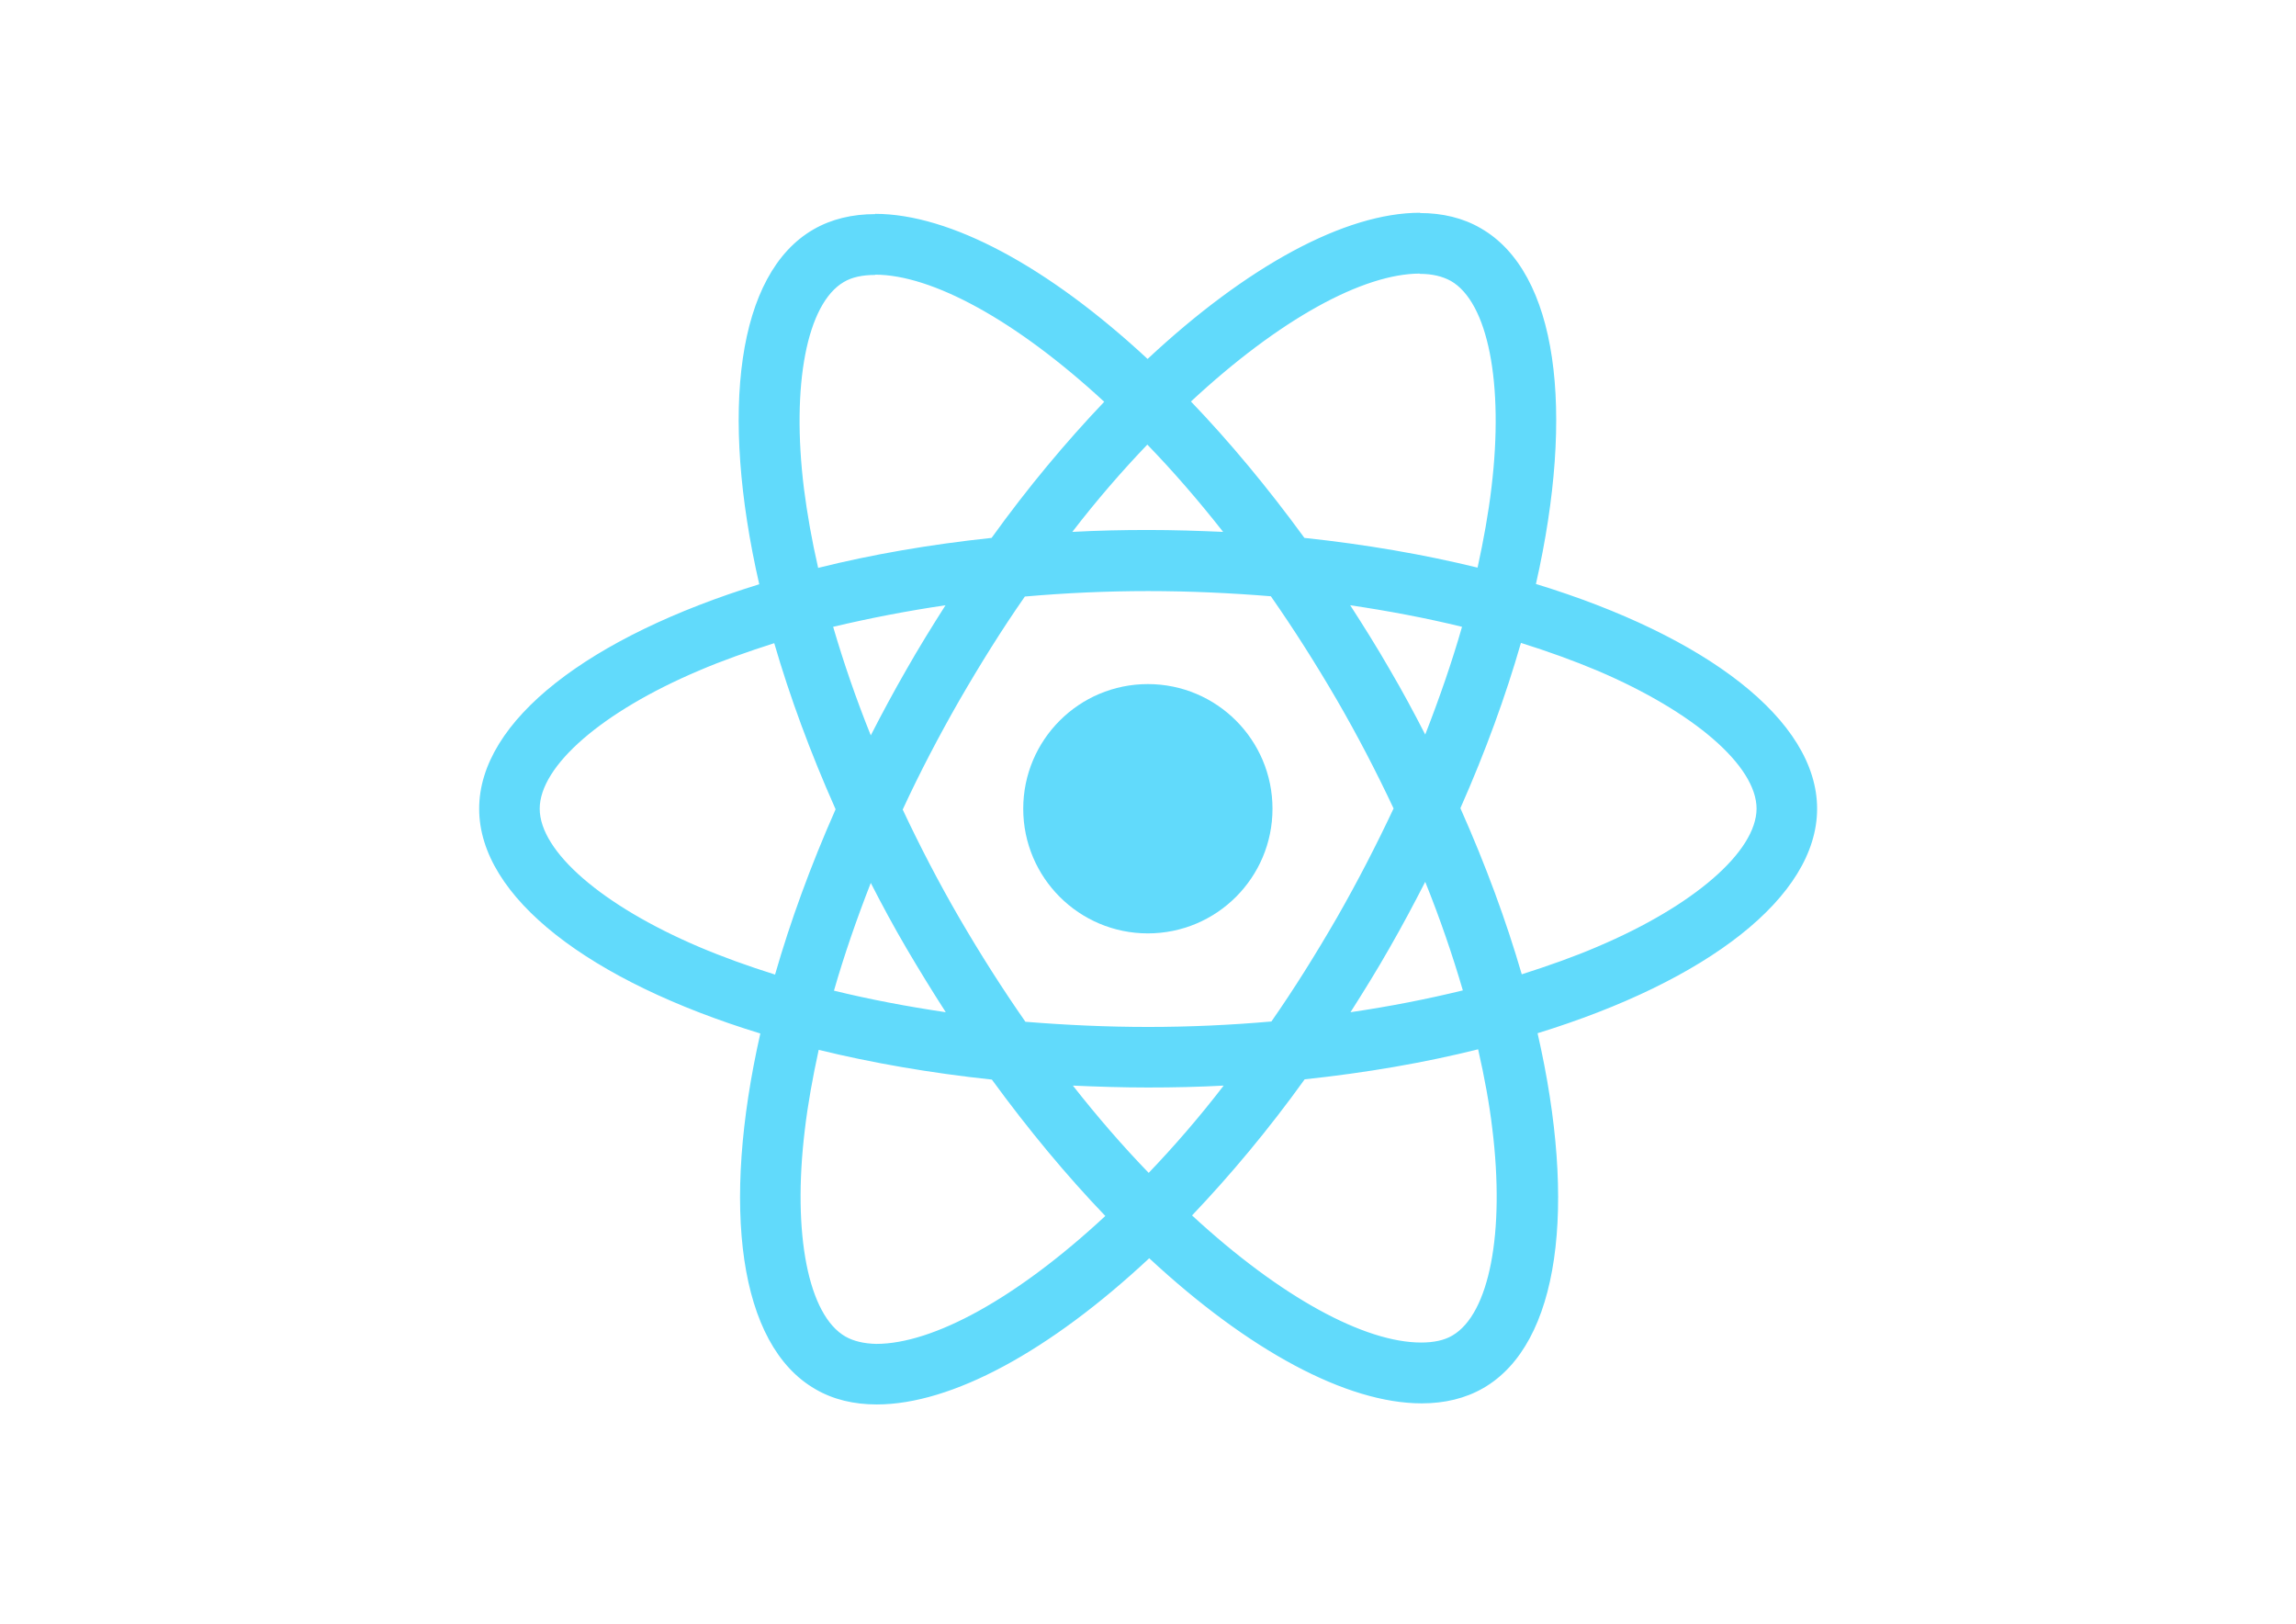
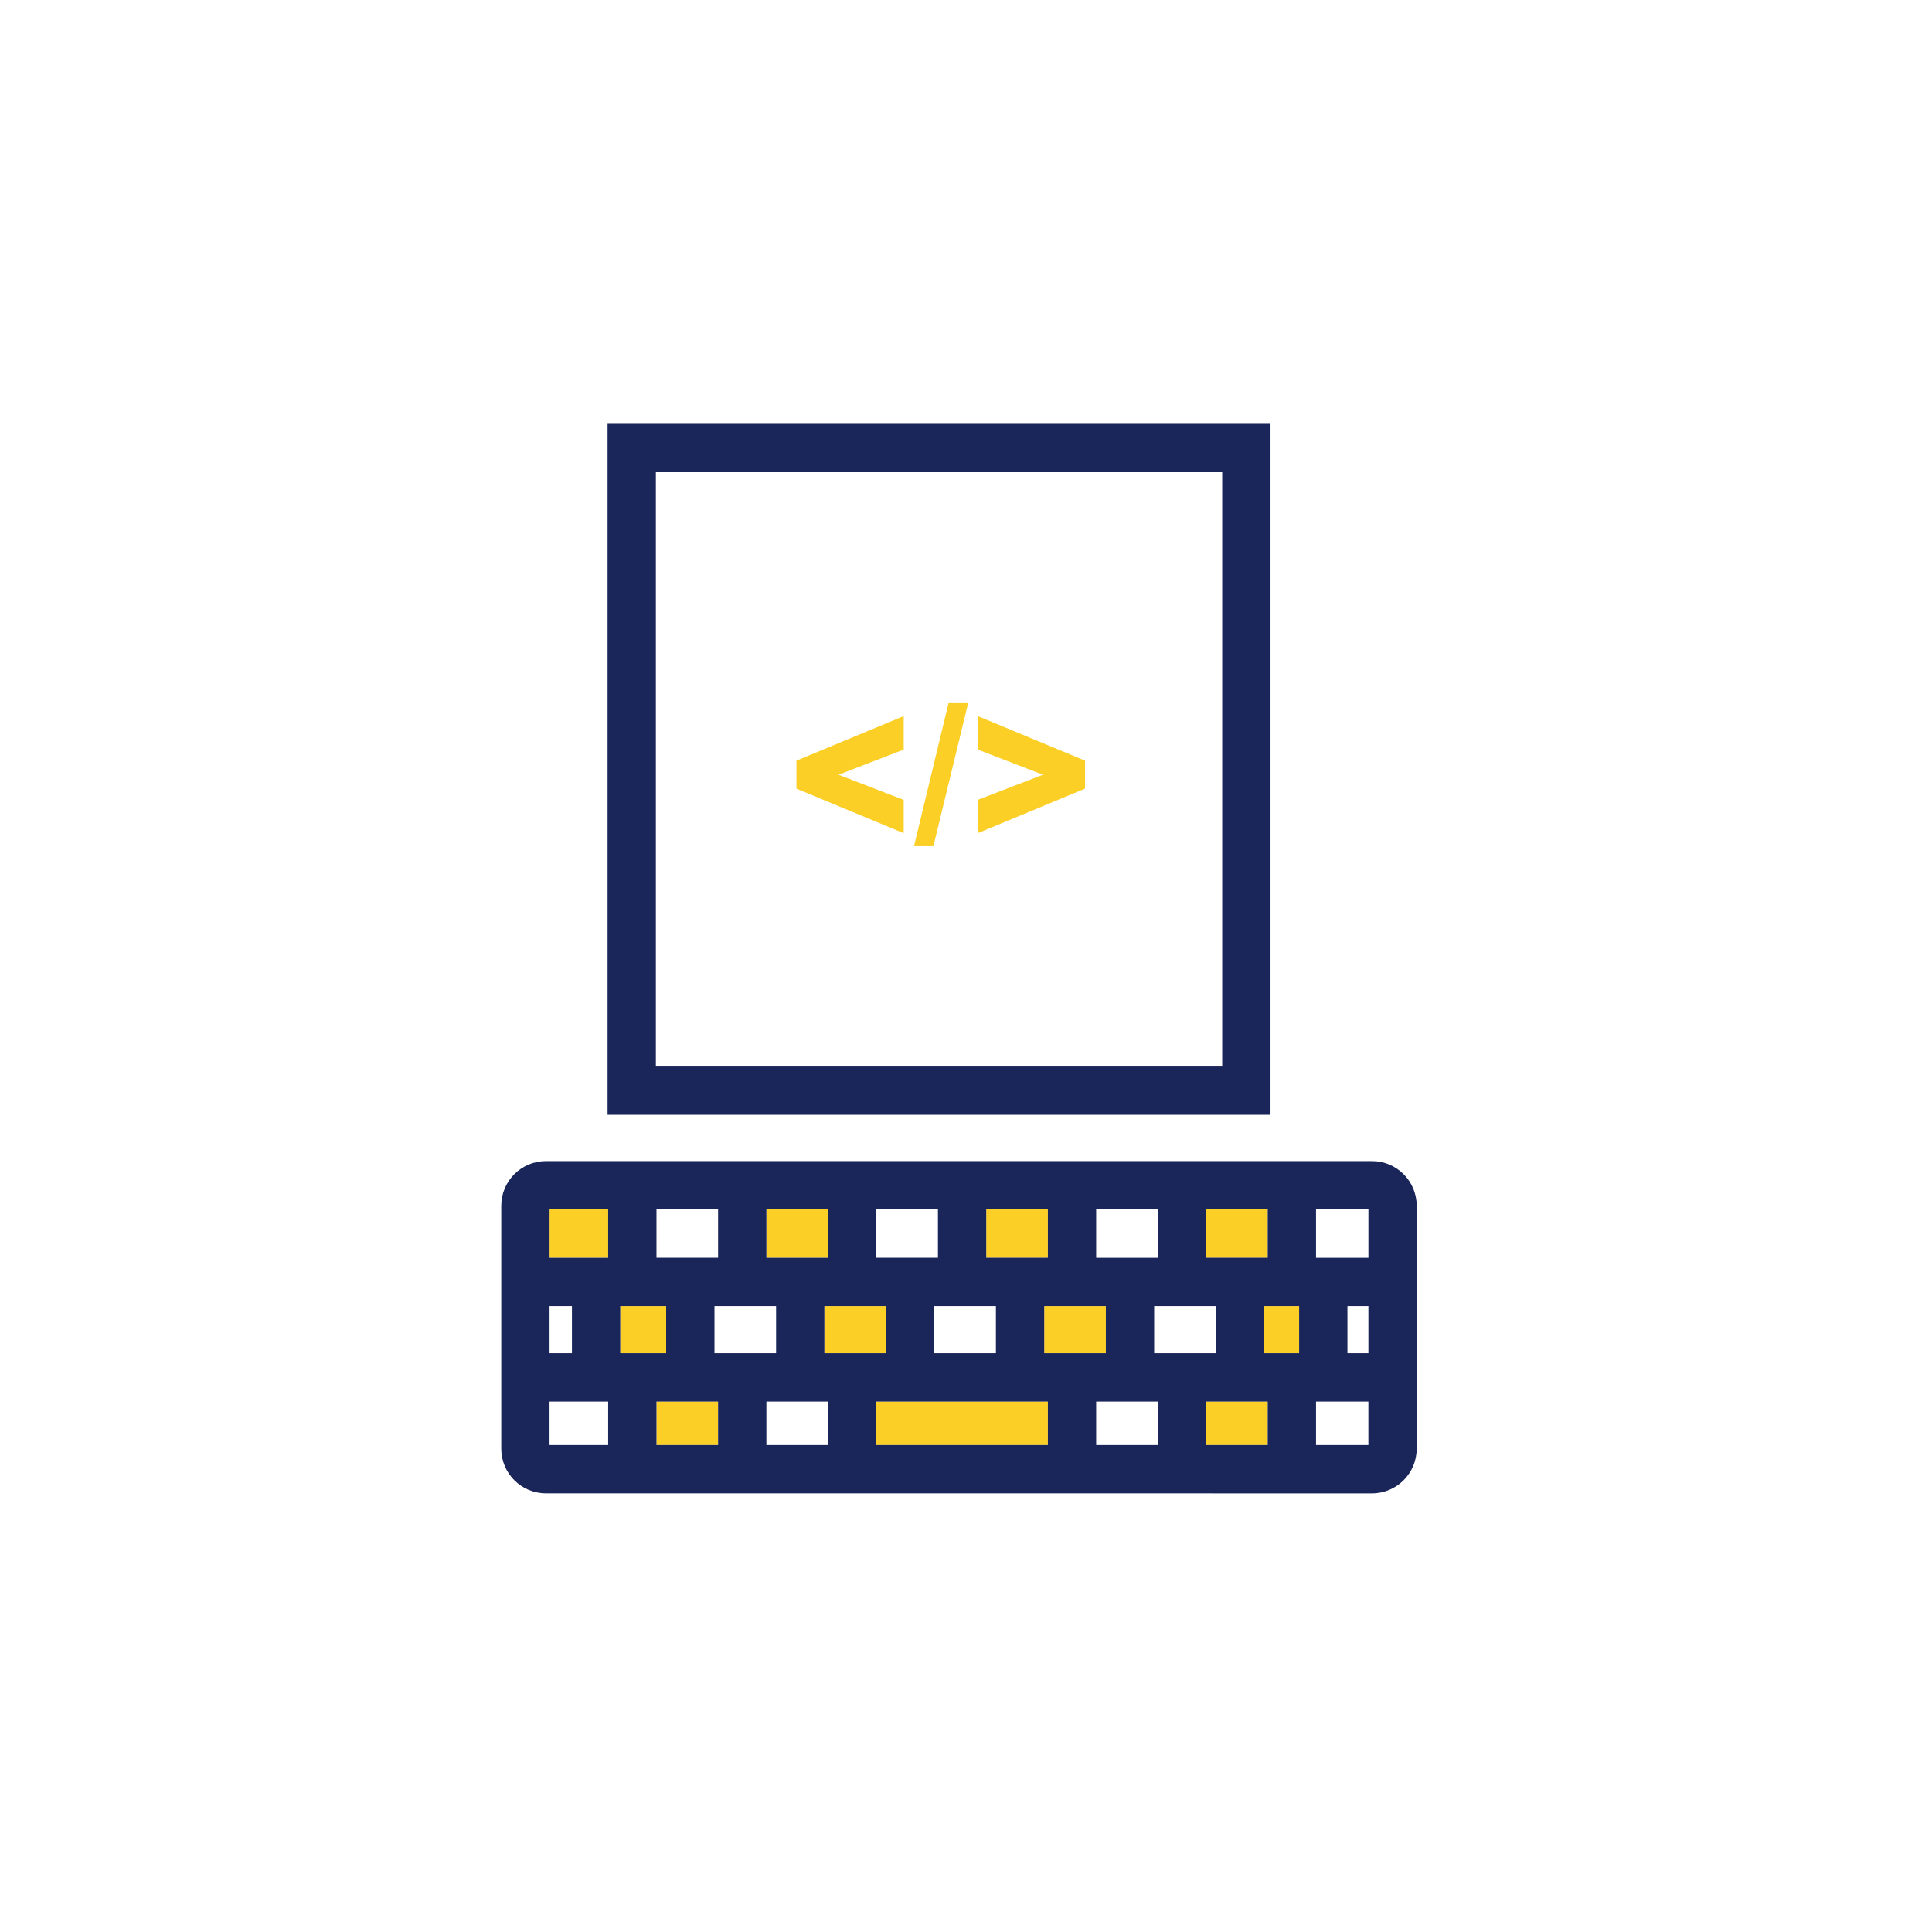
- <svg xmlns="http://www.w3.org/2000/svg" viewBox="0 0 841.9 595.3">
-   <g fill="#61DAFB">
-     <path d="M666.3 296.5c0-32.5-40.7-63.3-103.1-82.4 14.4-63.6 8-114.2-20.2-130.4-6.5-3.8-14.1-5.6-22.4-5.6v22.3c4.6 0 8.3.9 11.4 2.6 13.6 7.8 19.5 37.5 14.9 75.7-1.1 9.4-2.9 19.3-5.1 29.4-19.6-4.8-41-8.5-63.5-10.9-13.5-18.5-27.5-35.3-41.6-50 32.6-30.3 63.2-46.9 84-46.9V78c-27.5 0-63.5 19.6-99.9 53.6-36.4-33.8-72.4-53.2-99.9-53.2v22.3c20.7 0 51.4 16.5 84 46.6-14 14.7-28 31.4-41.3 49.9-22.6 2.4-44 6.1-63.6 11-2.3-10-4-19.7-5.2-29-4.7-38.2 1.1-67.9 14.6-75.8 3-1.8 6.9-2.6 11.5-2.6V78.5c-8.4 0-16 1.8-22.6 5.6-28.1 16.2-34.4 66.7-19.9 130.1-62.2 19.2-102.7 49.9-102.7 82.3 0 32.5 40.7 63.3 103.1 82.4-14.4 63.6-8 114.2 20.2 130.4 6.5 3.8 14.1 5.6 22.5 5.6 27.5 0 63.5-19.6 99.9-53.6 36.4 33.8 72.4 53.2 99.9 53.2 8.4 0 16-1.8 22.6-5.6 28.1-16.2 34.4-66.7 19.9-130.1 62-19.1 102.5-49.9 102.5-82.3zm-130.2-66.7c-3.7 12.9-8.3 26.2-13.5 39.5-4.1-8-8.4-16-13.1-24-4.6-8-9.5-15.8-14.4-23.4 14.2 2.1 27.9 4.7 41 7.9zm-45.8 106.5c-7.8 13.5-15.8 26.3-24.1 38.2-14.9 1.3-30 2-45.2 2-15.1 0-30.2-.7-45-1.9-8.3-11.9-16.4-24.6-24.2-38-7.6-13.1-14.5-26.4-20.8-39.8 6.2-13.4 13.2-26.8 20.7-39.9 7.8-13.5 15.8-26.3 24.1-38.2 14.9-1.3 30-2 45.2-2 15.1 0 30.2.7 45 1.9 8.3 11.9 16.4 24.6 24.2 38 7.6 13.1 14.5 26.4 20.8 39.8-6.3 13.4-13.2 26.8-20.7 39.9zm32.3-13c5.4 13.4 10 26.8 13.8 39.8-13.1 3.2-26.9 5.9-41.2 8 4.9-7.7 9.8-15.6 14.4-23.7 4.6-8 8.9-16.1 13-24.1zM421.2 430c-9.3-9.6-18.6-20.3-27.8-32 9 .4 18.2.7 27.5.7 9.4 0 18.7-.2 27.8-.7-9 11.7-18.3 22.4-27.5 32zm-74.4-58.9c-14.2-2.1-27.9-4.7-41-7.9 3.7-12.9 8.3-26.2 13.5-39.5 4.1 8 8.4 16 13.1 24 4.7 8 9.5 15.8 14.4 23.4zM420.7 163c9.3 9.6 18.6 20.3 27.8 32-9-.4-18.2-.7-27.5-.7-9.4 0-18.7.2-27.8.7 9-11.7 18.3-22.4 27.5-32zm-74 58.9c-4.9 7.7-9.8 15.6-14.4 23.7-4.6 8-8.9 16-13 24-5.4-13.4-10-26.8-13.8-39.8 13.1-3.1 26.9-5.8 41.2-7.9zm-90.5 125.2c-35.4-15.1-58.3-34.9-58.3-50.6 0-15.7 22.9-35.6 58.3-50.6 8.6-3.7 18-7 27.7-10.1 5.7 19.6 13.2 40 22.5 60.9-9.2 20.8-16.6 41.1-22.2 60.6-9.9-3.1-19.3-6.5-28-10.2zM310 490c-13.6-7.8-19.5-37.5-14.9-75.7 1.1-9.4 2.9-19.3 5.1-29.4 19.6 4.8 41 8.5 63.5 10.9 13.5 18.5 27.5 35.3 41.6 50-32.6 30.3-63.2 46.9-84 46.9-4.5-.1-8.3-1-11.3-2.7zm237.2-76.2c4.7 38.2-1.1 67.9-14.6 75.8-3 1.8-6.9 2.6-11.5 2.6-20.7 0-51.4-16.5-84-46.6 14-14.7 28-31.4 41.3-49.9 22.6-2.4 44-6.1 63.6-11 2.3 10.1 4.1 19.8 5.2 29.1zm38.5-66.7c-8.6 3.7-18 7-27.7 10.1-5.7-19.6-13.2-40-22.5-60.9 9.2-20.8 16.6-41.1 22.2-60.6 9.9 3.1 19.3 6.5 28.1 10.2 35.4 15.1 58.3 34.9 58.3 50.6-.1 15.7-23 35.6-58.4 50.6zM320.8 78.4z" />
-     <circle cx="420.9" cy="296.5" r="45.7" />
-     <path d="M520.5 78.1z" />
+ <svg xmlns="http://www.w3.org/2000/svg" version="1.1" id="Layer_1" x="0px" y="0px" viewBox="0 0 120 120" enable-background="new 0 0 120 120" xml:space="preserve">
+   <g>
+     <path fill="#FBCF26" d="M37.774,75.117h-3.64v3.006h3.64V75.117z M51.43,75.118h-3.828v3.006h3.828V75.118z M65.085,75.118h-3.828   v3.005h3.828V75.118z M78.74,75.119h-3.828v3.005h3.828V75.119z M41.376,81.124h-2.852v2.927h2.852V81.124z M55.032,81.124h-3.828   v2.927h3.828V81.124z M64.859,84.051h3.827v-2.927h-3.827V84.051z M78.515,81.124v2.927h2.176v-2.927H78.515z M74.912,89.753h3.828   v-2.701h-3.828V89.753z M54.43,89.753h10.655v-2.701H54.43V89.753z M40.775,89.753h3.826v-2.701h-3.826V89.753z" />
+   </g>
+   <path fill="#1A2559" d="M85.218,72.118h-51.31c-1.534,0-2.775,1.243-2.775,2.775v15.086c0,1.532,1.241,2.773,2.775,2.773  l51.31,0.002c1.534-0.002,2.775-1.243,2.775-2.775V74.893C87.994,73.361,86.752,72.118,85.218,72.118z M74.912,75.119l3.828,0v3.004  h-3.828V75.119z M75.515,81.124v2.927h-3.828v-2.927H75.515z M68.085,75.119h3.828v3.005h-3.828V75.119z M68.686,81.124v2.927  h-3.827v-2.927H68.686z M61.257,75.118h3.828v3.005h-3.828V75.118z M61.858,81.124v2.927h-3.826v-2.927H61.858z M54.43,75.118h3.827  v3.005H54.43V75.118z M55.032,81.124v2.927h-3.828v-2.927H55.032z M47.602,75.118h3.828v3.006h-3.828V75.118z M48.204,81.124v2.927  h-3.827v-2.927H48.204z M40.775,75.117l3.826,0v3.006h-3.826V75.117z M34.133,81.124h1.391v2.927h-1.391V81.124z M37.774,89.753  h-3.642v-2.701h3.642V89.753z M37.774,78.124h-3.64v-3.006h3.64V78.124z M38.524,81.124h2.852v2.927h-2.852V81.124z M44.601,89.753  h-3.826v-2.701h3.826V89.753z M51.43,89.753h-3.828v-2.701h3.828V89.753z M65.085,89.753H54.43v-2.701h10.655V89.753z   M71.913,89.753h-3.828v-2.701h3.828V89.753z M78.74,89.753h-3.828v-2.701h3.828V89.753z M80.691,84.051h-2.176v-2.927h2.176V84.051  z M84.993,89.753h-3.252v-2.701h3.252V89.753z M84.994,84.051h-1.302v-2.927h1.302V84.051z M84.995,78.124h-3.254v-3.004h3.254  V78.124z M78.913,26.327H37.737v42.916h41.177V26.327z M75.913,66.243H40.737V29.327h35.177V66.243z" />
+   <g>
+     <g>
+       <path fill="#FBCF26" d="M56.131,51.749l-6.662-2.764v-1.739l6.662-2.768v2.081l-4.049,1.561l4.049,1.561V51.749z" />
+     </g>
+     <g>
+       <path fill="#FBCF26" d="M58.915,43.674h1.218l-2.157,8.883H56.77L58.915,43.674z" />
+     </g>
+     <g>
+       <path fill="#FBCF26" d="M60.731,49.68l4.049-1.561l-4.049-1.561v-2.081l6.662,2.768v1.739l-6.662,2.764V49.68z" />
+     </g>
  </g>
</svg>
